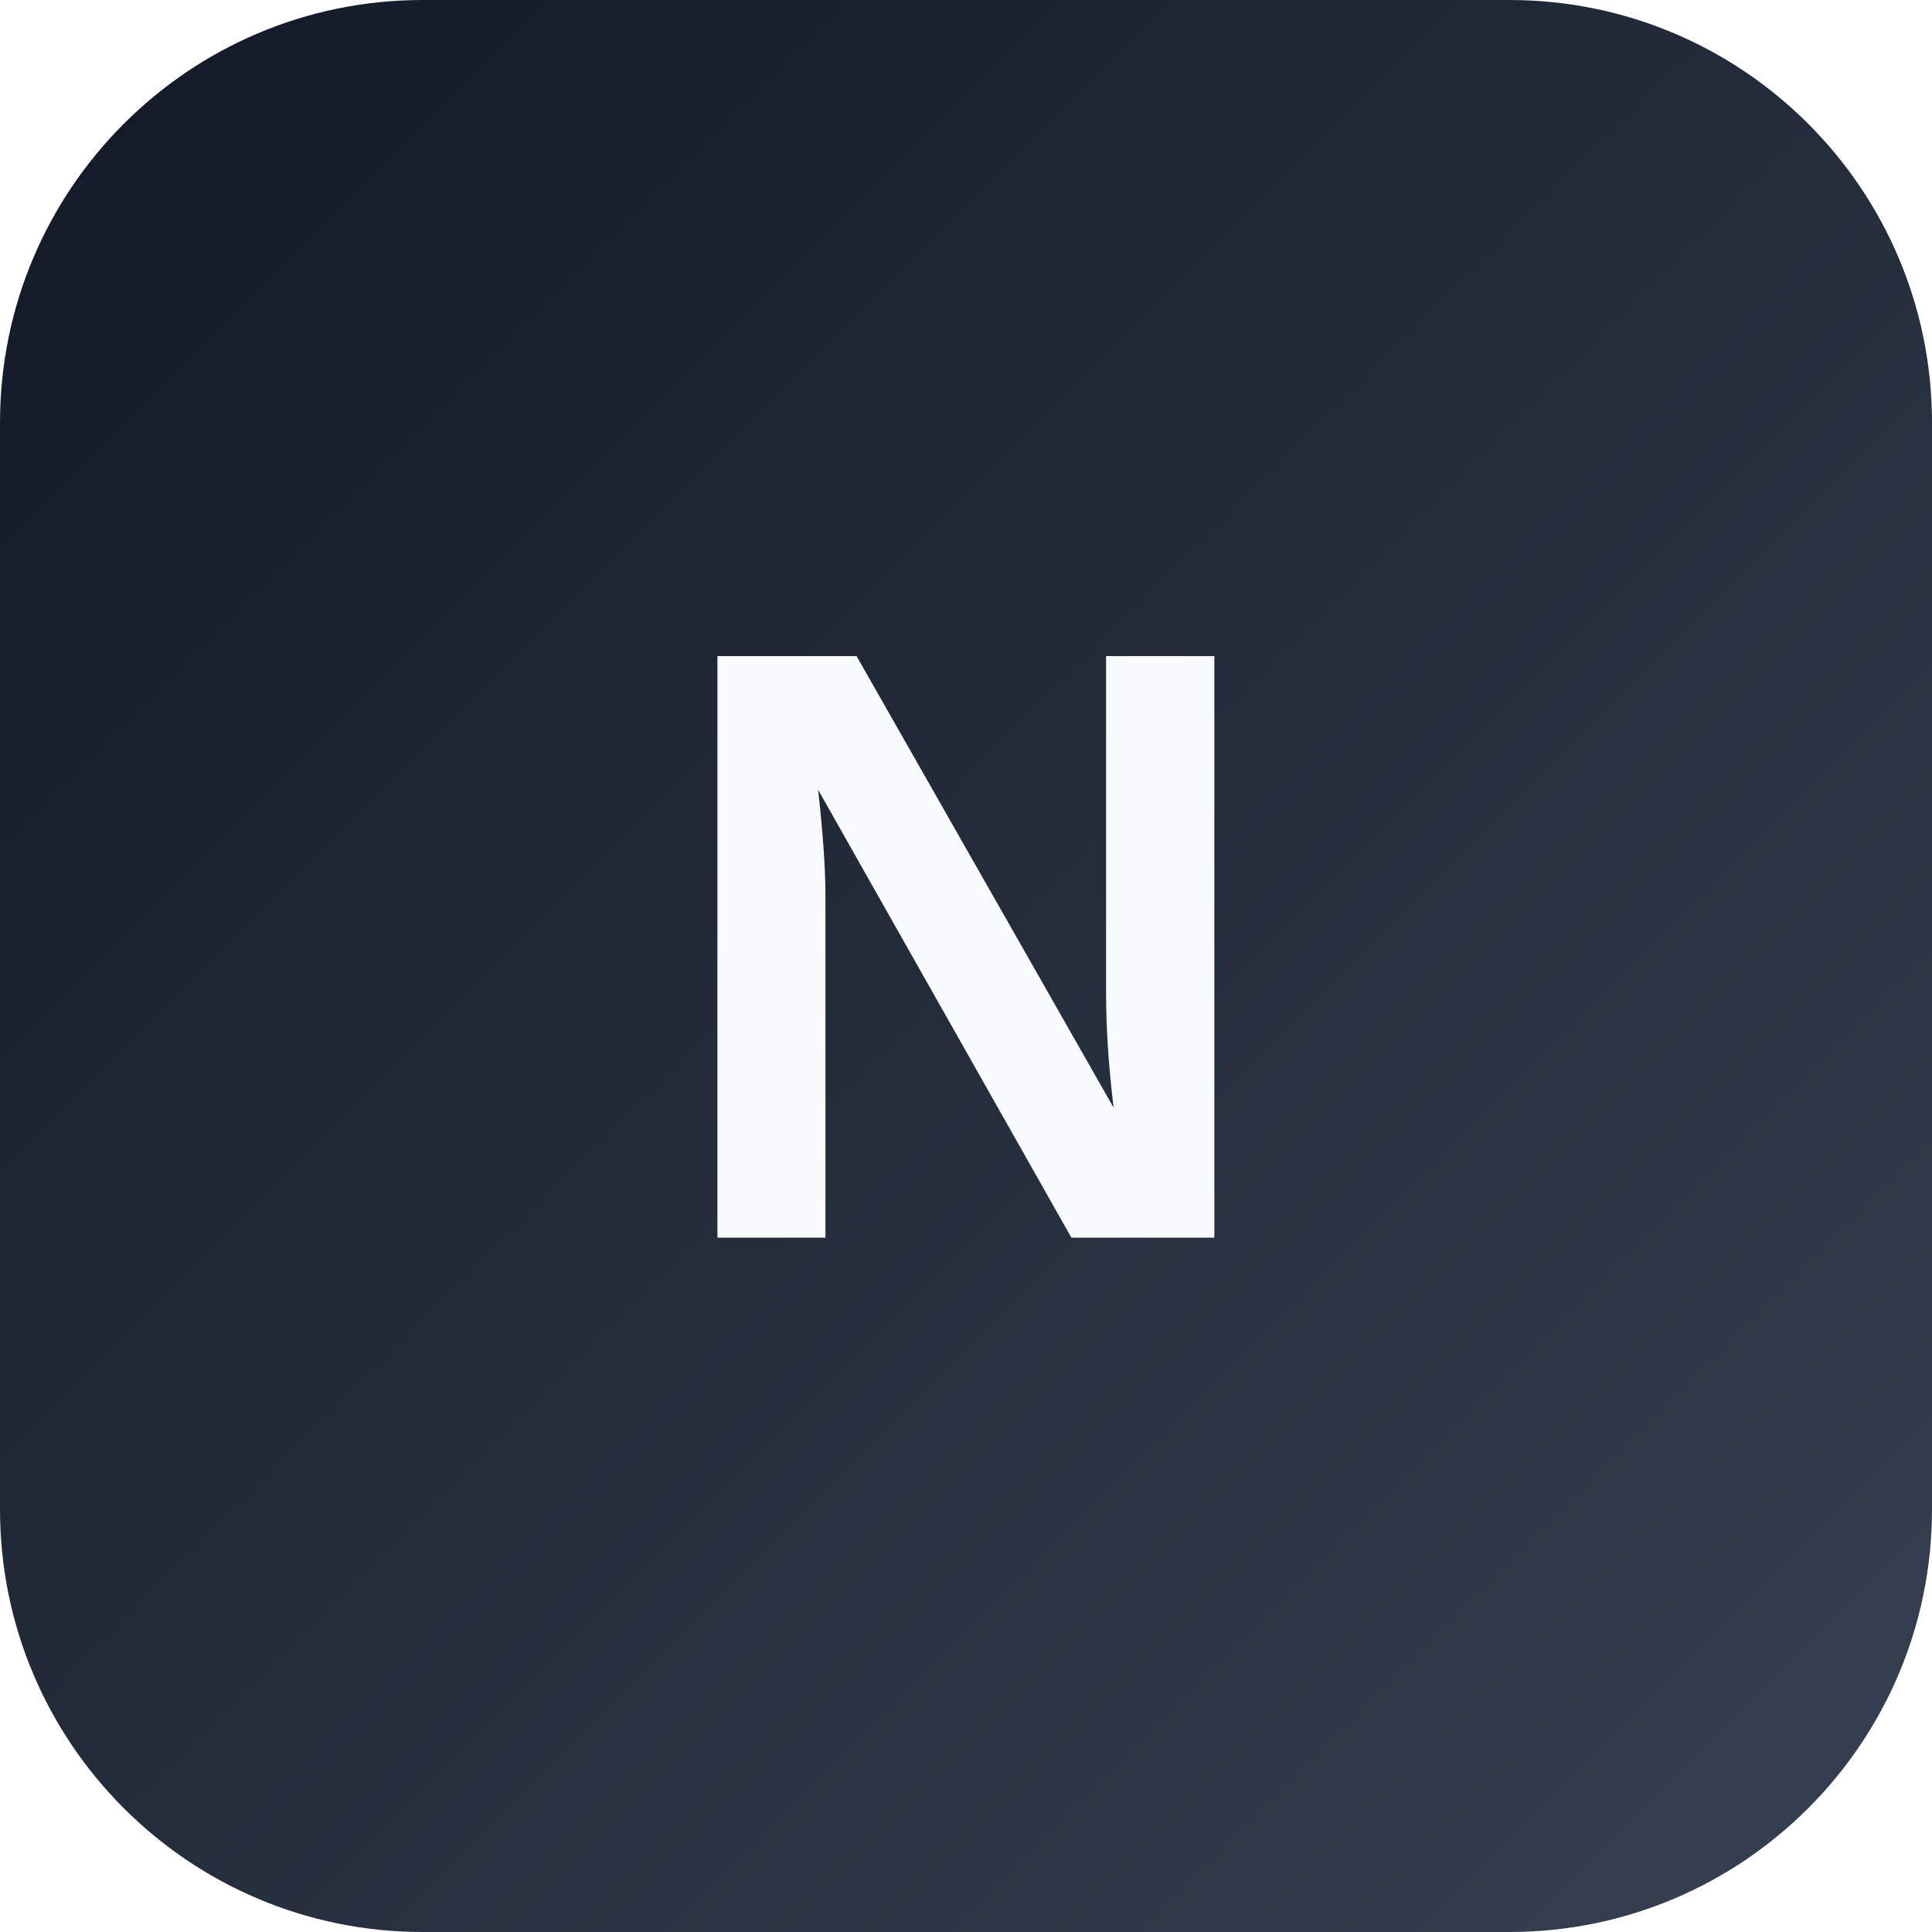
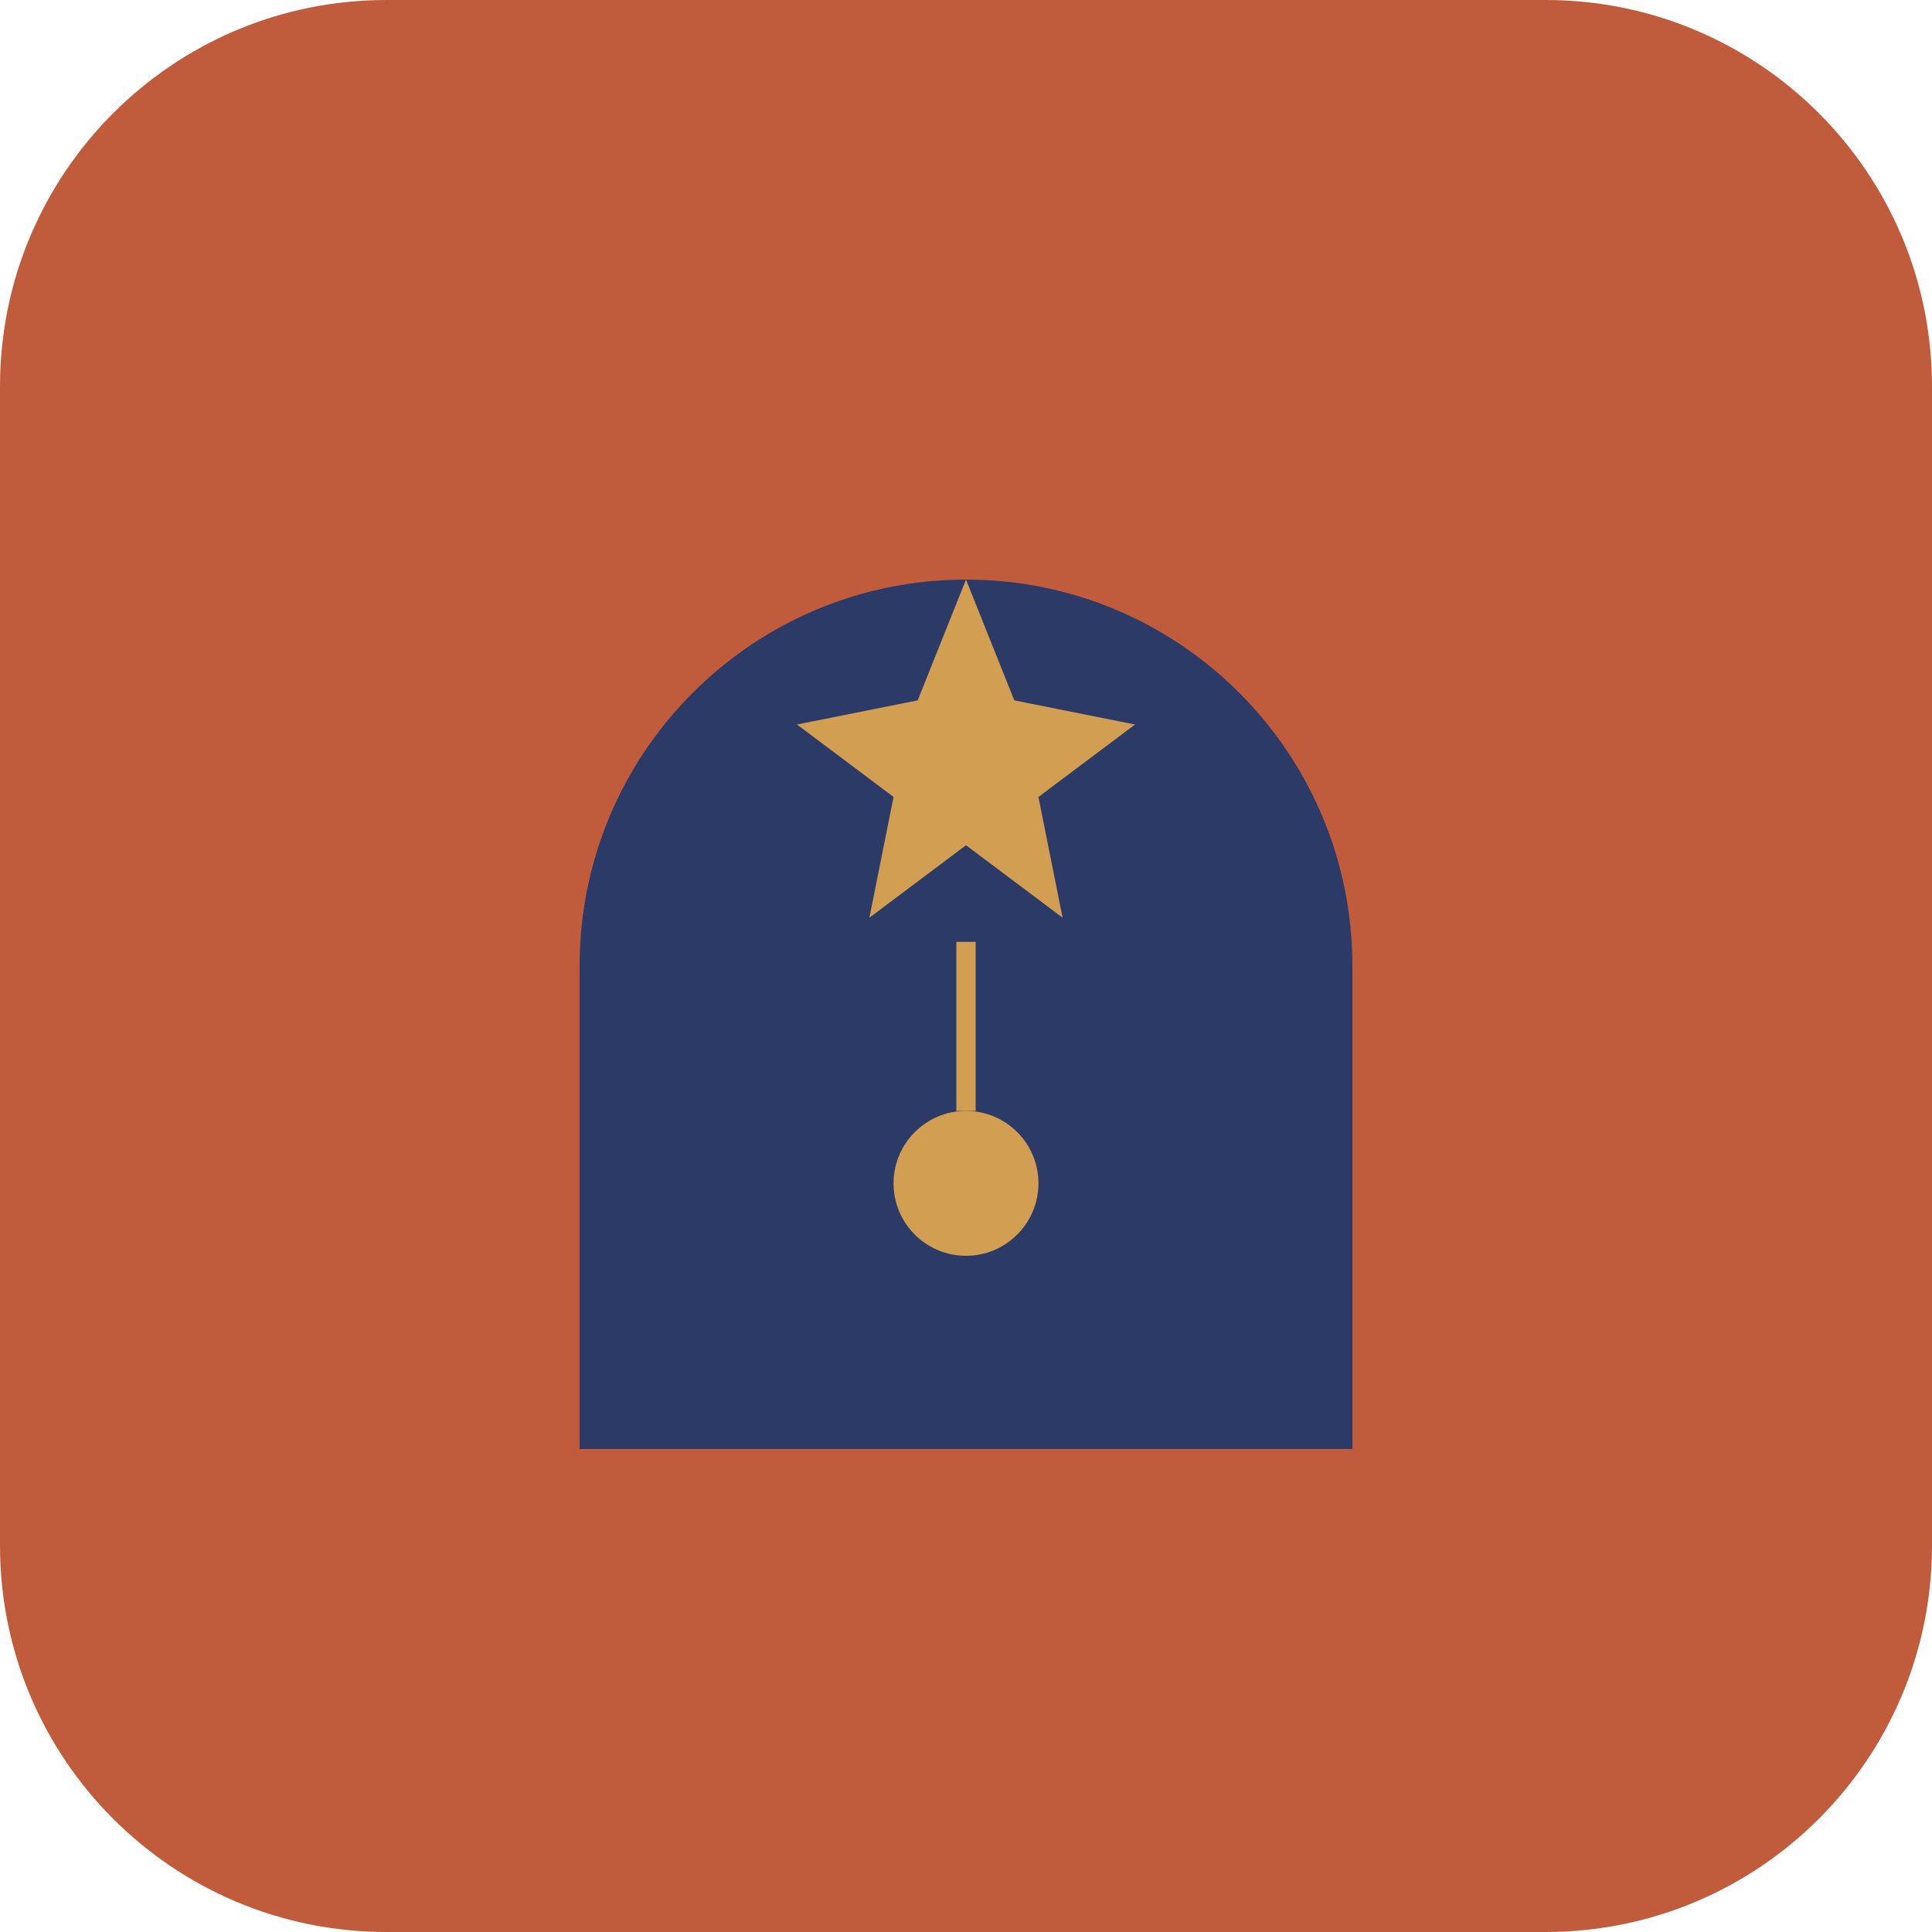
- <svg xmlns="http://www.w3.org/2000/svg" viewBox="0 0 128 128">
-   <defs>
-     <linearGradient id="nsGrad" x1="0%" y1="0%" x2="100%" y2="100%">
-       <stop offset="0%" stop-color="#111827" />
-       <stop offset="100%" stop-color="#374151" />
-     </linearGradient>
-   </defs>
-   <rect width="128" height="128" rx="28" fill="url(#nsGrad)" />
-   <text x="64" y="82" text-anchor="middle" font-family="Arial, sans-serif" font-weight="700" font-size="56" fill="#f9fafb">N</text>
+ <svg xmlns="http://www.w3.org/2000/svg" width="400" height="400">
+   <rect width="400" height="400" rx="80" fill="#C05C3B" />
+   <path d="M 120,300 L 120,200 A 80,80 0 0,1 280,200 L 280,300 Z" fill="#2B3A67" />
+   <polygon points="200,120 210,145 235,150 215,165 220,190 200,175 180,190 185,165 165,150 190,145" fill="#D19E52" />
+   <path d="M 200,195 L 200,230" stroke="#D19E52" stroke-width="4" />
+   <circle cx="200" cy="245" r="15" fill="#D19E52" />
</svg>
